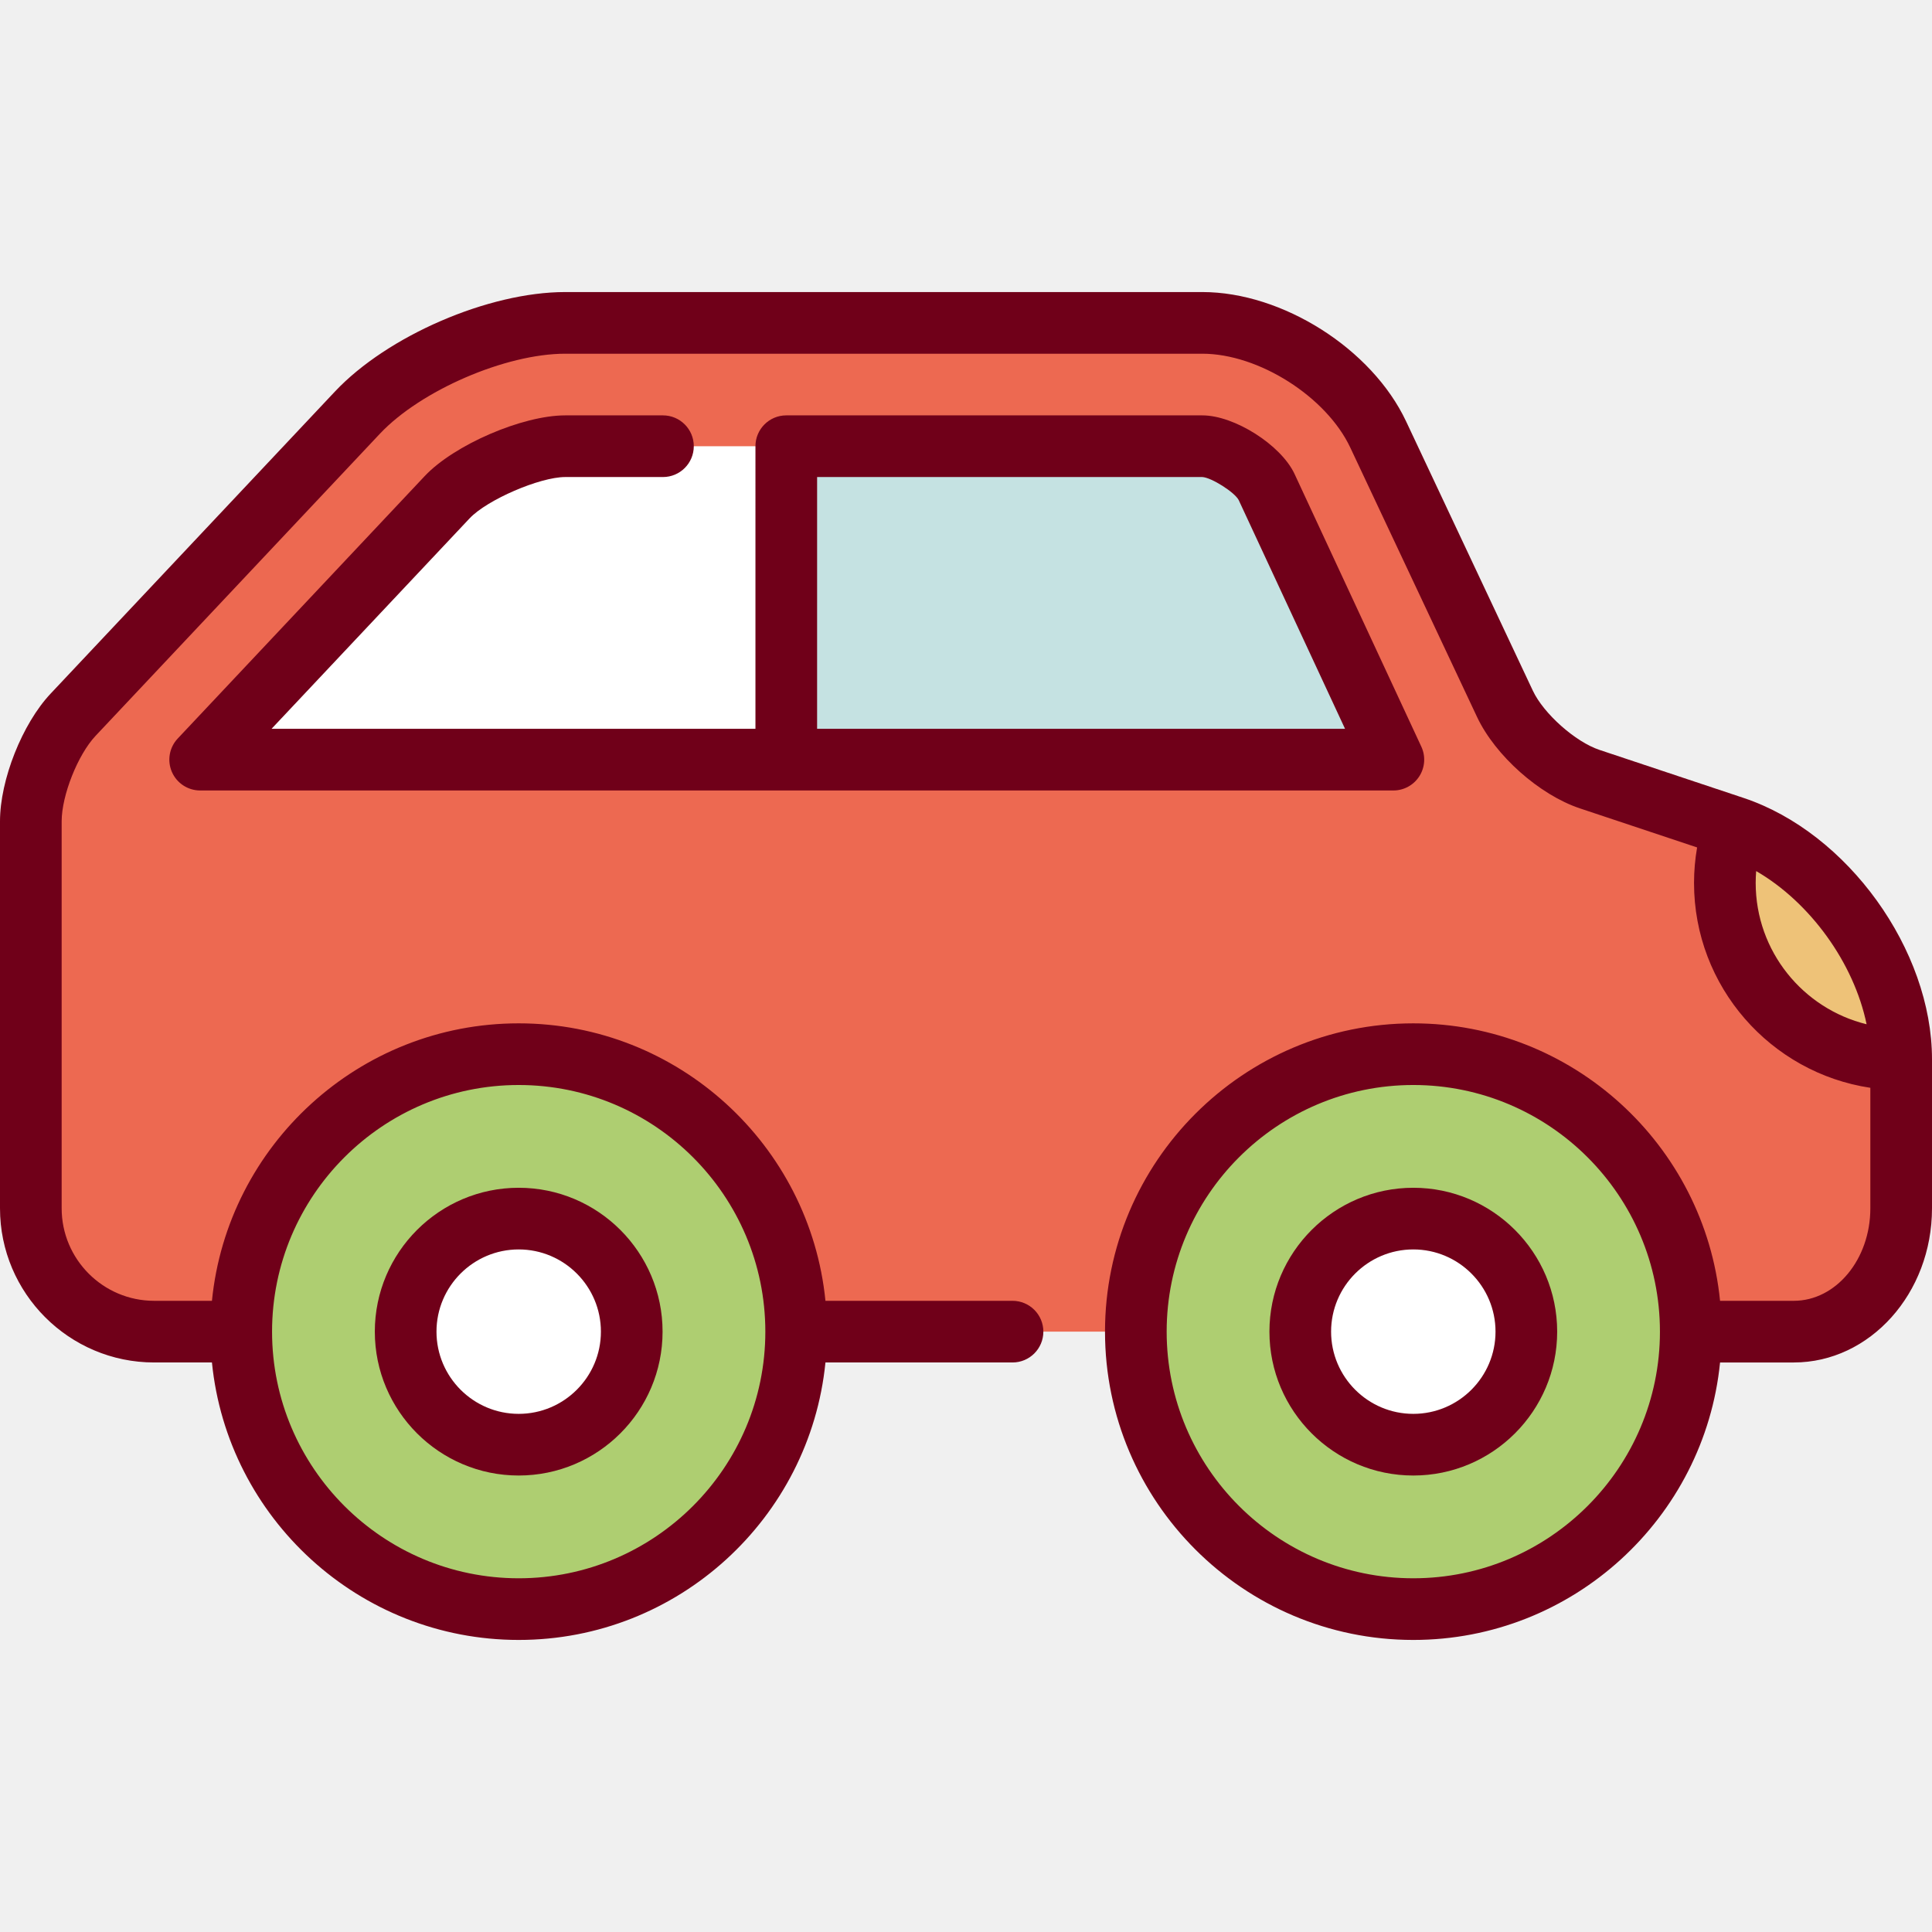
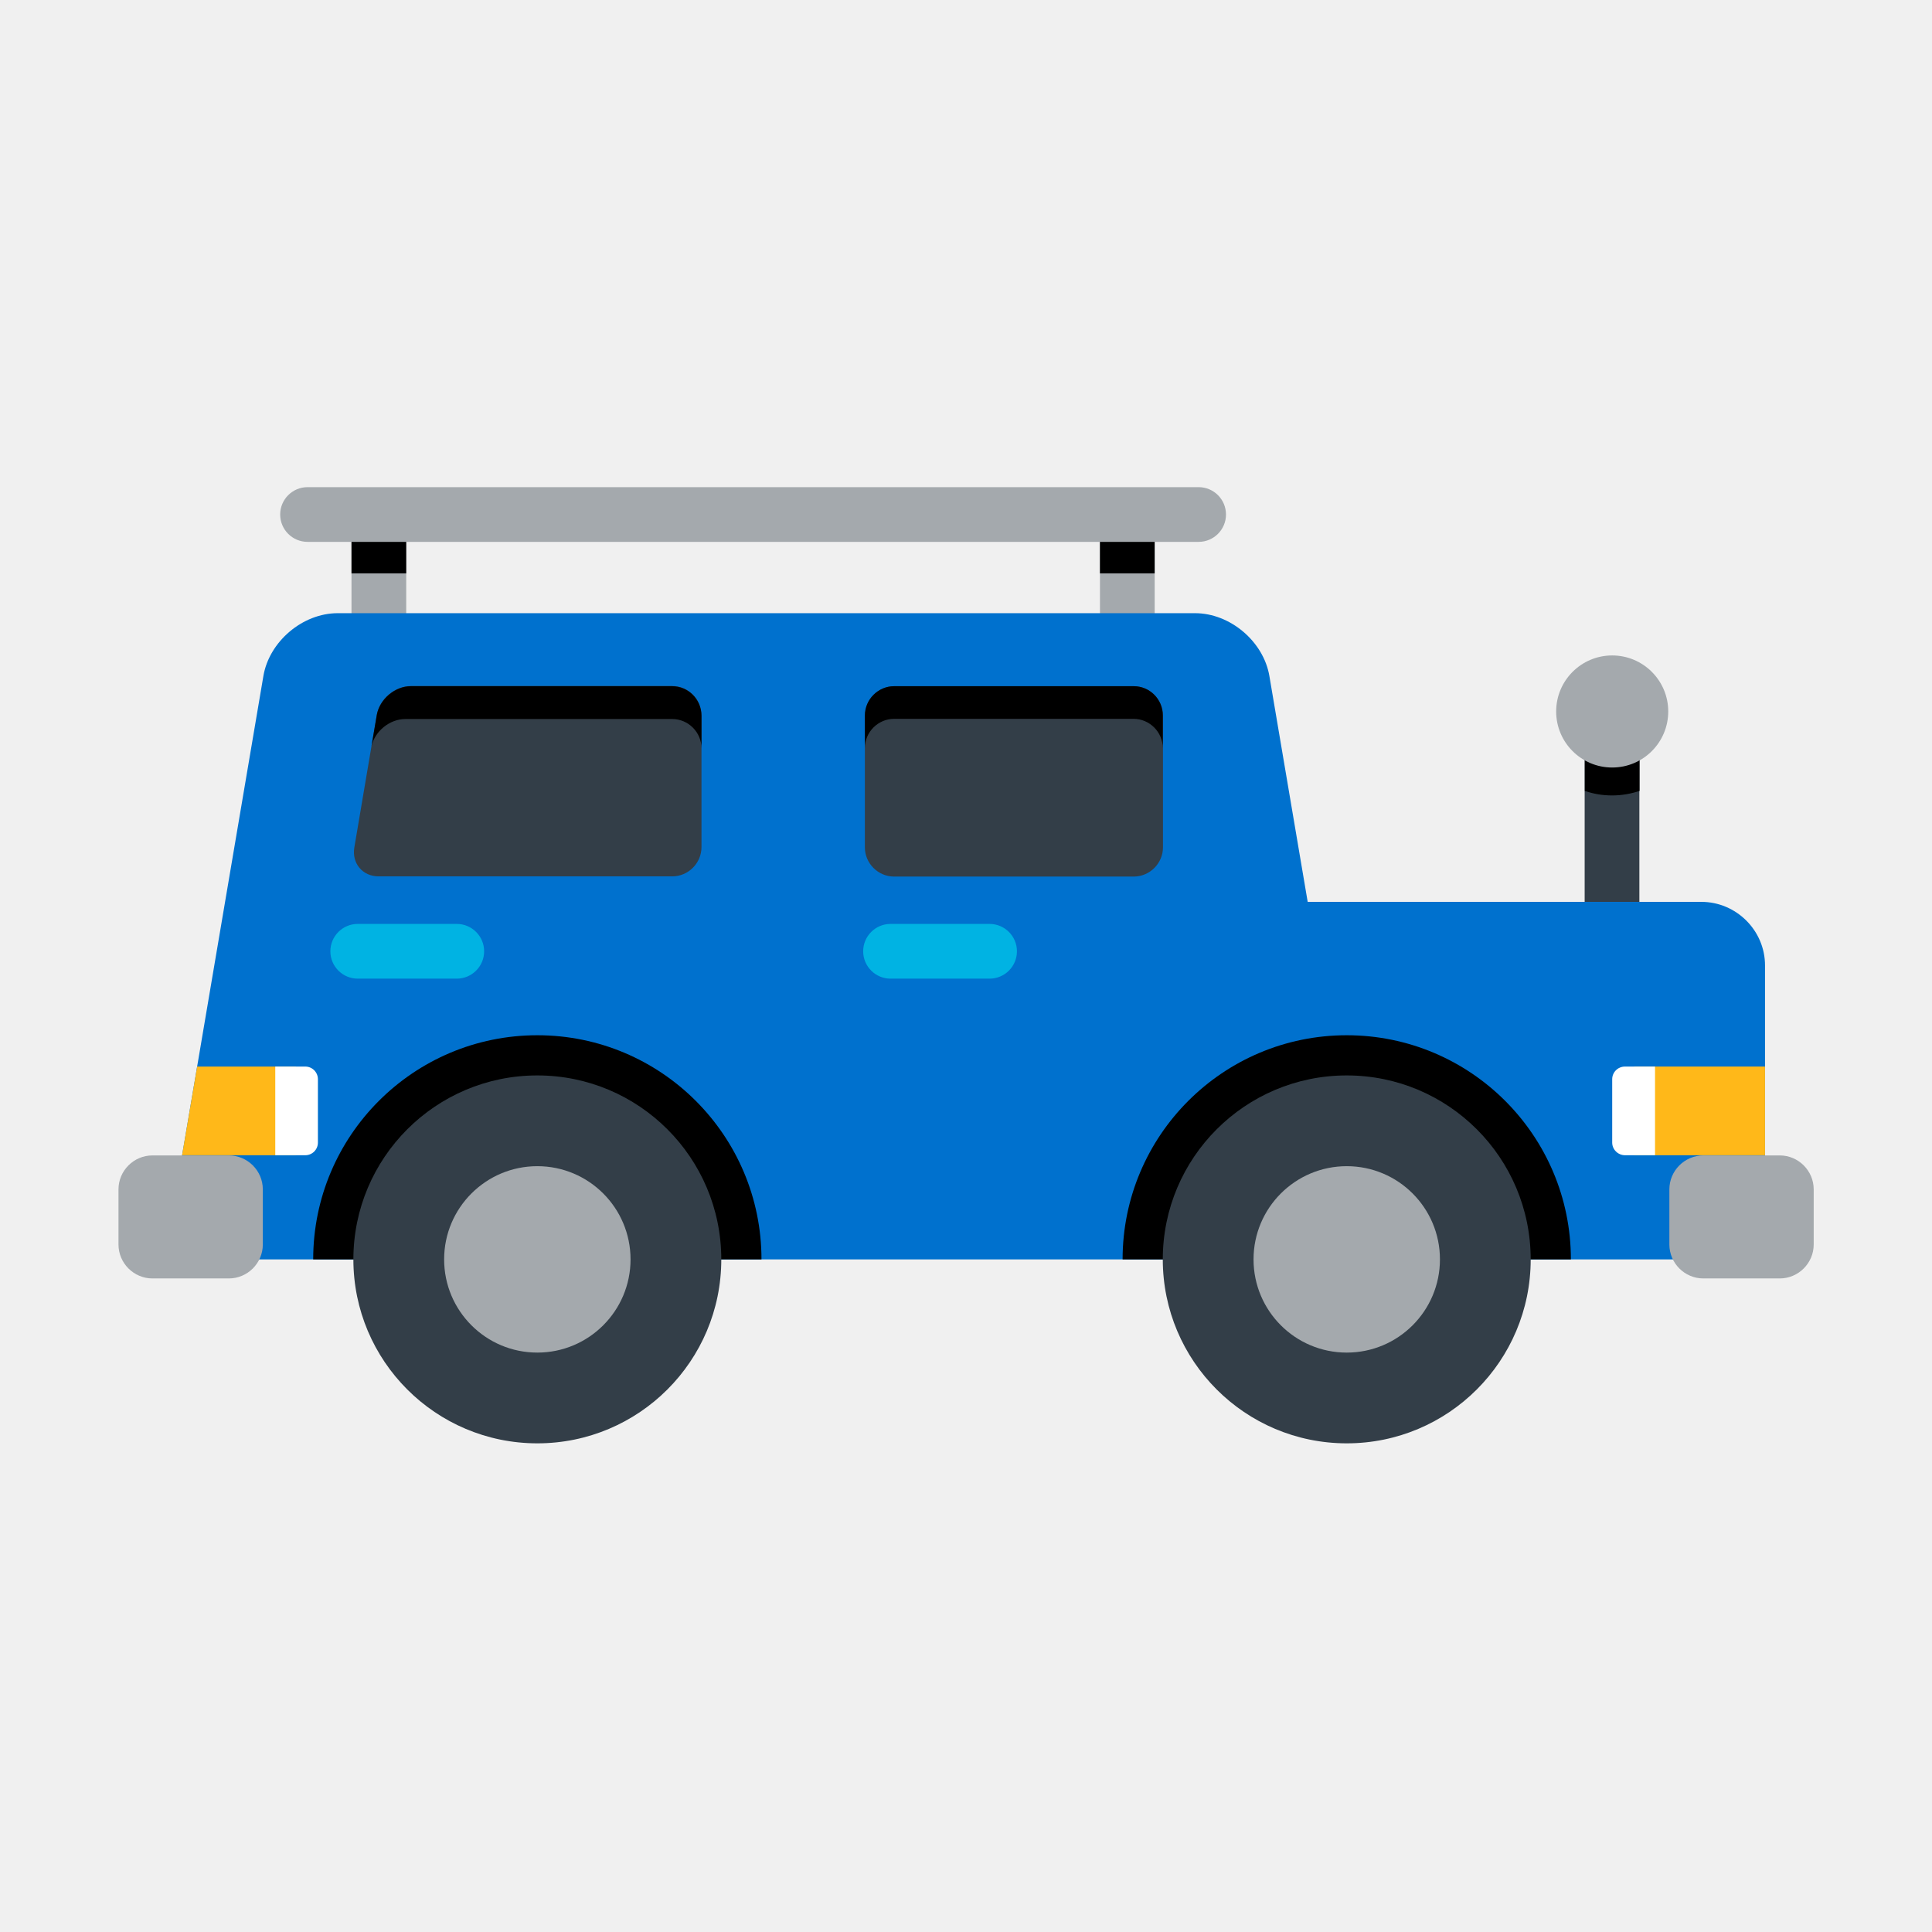
- <svg xmlns="http://www.w3.org/2000/svg" height="800px" width="800px" version="1.1" id="Layer_1" viewBox="0 0 512 512" xml:space="preserve">
-   <g>
-     <path style="fill:#FFFFFF;" d="M137.456,322.941c16.526,0,29.957,13.443,29.957,29.957c0,16.515-13.432,29.957-29.957,29.957   c-16.515,0-29.957-13.443-29.957-29.957C107.498,336.383,120.941,322.941,137.456,322.941z" />
-     <path style="fill:#FFFFFF;" d="M374.544,322.941c16.515,0,29.957,13.443,29.957,29.957c0,16.515-13.443,29.957-29.957,29.957   c-16.526,0-29.957-13.443-29.957-29.957C344.587,336.383,358.019,322.941,374.544,322.941z" />
-     <path style="fill:#FFFFFF;" d="M208.373,118.25v83.064H53.052l65.46-69.545c6.177-6.569,22.256-13.519,31.276-13.519H208.373z" />
-   </g>
-   <path style="fill:#C5E2E2;" d="M335.665,129.056l33.596,72.257H208.373V118.25h110.265  C323.998,118.25,333.388,124.208,335.665,129.056z" />
-   <path style="fill:#ED6951;" d="M457.107,233.994c0-5.164,0.839-10.12,2.386-14.772c0-0.011-38.204-12.746-38.204-12.746  c-8.53-2.832-18.628-11.82-22.463-19.946l-33.596-71.397c-7.647-16.264-28.618-29.565-46.592-29.565H149.787  c-17.974,0-42.757,10.708-55.078,23.803l-75.34,80.046c-6.155,6.547-11.199,19.249-11.199,28.236v102.563  c0,17.974,14.706,32.681,32.681,32.681h23.073c0-40.611,32.921-73.532,73.532-73.532s73.532,32.921,73.532,73.532h90.025  c0-40.611,32.921-73.532,73.532-73.532s73.532,32.921,73.532,73.532c0,0,11.634,0,27.288,0s28.465-14.706,28.465-32.681v-39.5  C478.023,280.717,457.107,259.801,457.107,233.994z M53.052,201.314l65.46-69.545c6.177-6.569,22.256-13.519,31.276-13.519h168.851  c5.36,0,14.75,5.959,17.027,10.806l33.596,72.257H53.052z" />
-   <g>
-     <path style="fill:#AECE71;" d="M137.456,279.366c40.611,0,73.532,32.921,73.532,73.532s-32.921,73.532-73.532,73.532   s-73.532-32.921-73.532-73.532S96.844,279.366,137.456,279.366z M167.413,352.898c0-16.515-13.432-29.957-29.957-29.957   c-16.515,0-29.957,13.443-29.957,29.957c0,16.515,13.443,29.957,29.957,29.957C153.981,382.856,167.413,369.413,167.413,352.898z" />
-     <path style="fill:#AECE71;" d="M374.544,279.366c40.611,0,73.532,32.921,73.532,73.532s-32.921,73.532-73.532,73.532   s-73.532-32.921-73.532-73.532S333.933,279.366,374.544,279.366z M404.502,352.898c0-16.515-13.443-29.957-29.957-29.957   c-16.526,0-29.957,13.443-29.957,29.957c0,16.515,13.432,29.957,29.957,29.957C391.059,382.856,404.502,369.413,404.502,352.898z" />
-   </g>
-   <path style="fill:#EEC278;" d="M459.504,219.223c24.38,8.127,44.326,35.796,44.326,61.494c-25.807,0-46.723-20.916-46.723-46.723  C457.107,228.831,457.946,223.874,459.504,219.223z" />
-   <g>
-     <path style="fill:#700019;" d="M137.46,391.027c21.024,0,38.128-17.104,38.128-38.128c0-21.024-17.104-38.128-38.128-38.128   s-38.128,17.104-38.128,38.128C99.332,373.923,116.436,391.027,137.46,391.027z M137.46,331.112   c12.013,0,21.787,9.774,21.787,21.787s-9.774,21.787-21.787,21.787s-21.787-9.774-21.787-21.787S125.445,331.112,137.46,331.112z" />
-     <path style="fill:#700019;" d="M374.54,314.772c-21.024,0-38.128,17.104-38.128,38.128c0,21.024,17.104,38.128,38.128,38.128   c21.024,0,38.128-17.104,38.128-38.128C412.668,331.876,395.564,314.772,374.54,314.772z M374.54,374.686   c-12.013,0-21.787-9.774-21.787-21.787s9.774-21.787,21.787-21.787s21.787,9.774,21.787,21.787S386.555,374.686,374.54,374.686z" />
-     <path style="fill:#700019;" d="M149.787,126.419h25.904c4.513,0,8.17-3.658,8.17-8.17c0-4.512-3.657-8.17-8.17-8.17h-25.904   c-11.354,0-29.447,7.817-37.231,16.087l-65.458,69.55c-2.234,2.374-2.842,5.848-1.55,8.84c1.293,2.992,4.241,4.929,7.5,4.929   h316.21c2.791,0,5.387-1.424,6.888-3.777c1.5-2.352,1.697-5.308,0.521-7.838l-33.611-72.295   c-3.611-7.676-15.935-15.496-24.418-15.496H208.372c-4.513,0-8.17,3.658-8.17,8.17l-0.001,74.896H71.959l52.496-55.78   C129.077,132.454,143.046,126.419,149.787,126.419z M216.542,126.419h102.073c2.4,0.112,8.543,4.01,9.64,6.08l28.196,60.646   h-139.91L216.542,126.419z" />
-     <path style="fill:#700019;" d="M512,280.719c0-29.011-22.392-60.077-49.913-69.251c-0.019-0.007-38.213-12.738-38.213-12.738   c-6.377-2.125-14.789-9.599-17.651-15.68l-33.596-71.391c-9.041-19.212-32.755-34.262-53.989-34.262H149.787   c-20.305,0-47.112,11.582-61.028,26.369l-75.338,80.048C5.895,191.811,0,206.674,0,217.655v102.563   c0,22.526,18.325,40.851,40.851,40.851h15.316c4.112,41.228,38.999,73.532,81.293,73.532s77.18-32.304,81.293-73.532h49.576   c4.513,0,8.17-3.658,8.17-8.17c0-4.512-3.657-8.17-8.17-8.17h-49.576c-4.112-41.228-38.999-73.532-81.293-73.532   s-77.18,32.304-81.293,73.532H40.851c-13.515,0-24.511-10.995-24.511-24.511V217.655c0-6.856,4.28-17.648,8.979-22.64l75.339-80.05   c10.829-11.507,33.328-21.227,49.129-21.227h168.851c14.905,0,32.857,11.393,39.203,24.879l33.596,71.391   c4.816,10.235,16.539,20.649,27.268,24.225l31.045,10.348c-0.536,3.095-0.815,6.241-0.815,9.414   c0,27.493,20.317,50.326,46.725,54.284v31.94c0,13.516-9.104,24.511-20.296,24.511h-19.531   c-4.112-41.228-38.999-73.532-81.293-73.532c-45.051,0-81.702,36.652-81.702,81.702s36.652,81.702,81.702,81.702   c42.293,0,77.18-32.304,81.293-73.532h19.531c20.201,0,36.636-18.325,36.636-40.851L512,280.719L512,280.719z M137.46,287.538   c36.04,0,65.362,29.321,65.362,65.362s-29.321,65.362-65.362,65.362s-65.362-29.321-65.362-65.362S101.42,287.538,137.46,287.538z    M374.54,418.261c-36.04,0-65.362-29.321-65.362-65.362s29.321-65.362,65.362-65.362s65.362,29.321,65.362,65.362   S410.58,418.261,374.54,418.261z M465.275,233.995c0-1.056,0.044-2.107,0.127-3.152c14.336,8.309,25.913,24.369,29.265,40.596   C477.819,267.317,465.275,252.097,465.275,233.995z" />
-   </g>
+ <svg xmlns="http://www.w3.org/2000/svg" width="800px" height="800px" viewBox="0 0 1024 1024" class="icon" version="1.1">
+   <path d="M200.8 353.9c-8 0-14.5-6.5-14.5-14.5v-60.9c0-8 6.5-14.5 14.5-14.5s14.5 6.5 14.5 14.5v60.9c0 8-6.5 14.5-14.5 14.5z" fill="#A4A9AD" />
+   <path d="M200.8 263.9c-8 0-14.5 6.5-14.5 14.5v25.5h29v-25.5c0-8-6.5-14.5-14.5-14.5z" fill="" />
+   <path d="M597.5 353.9c-8 0-14.5-6.5-14.5-14.5v-60.9c0-8 6.5-14.5 14.5-14.5s14.5 6.5 14.5 14.5v60.9c0 8-6.4 14.5-14.5 14.5z" fill="#A4A9AD" />
+   <path d="M597.5 263.9c-8 0-14.5 6.5-14.5 14.5v25.5h29v-25.5c0-8-6.4-14.5-14.5-14.5z" fill="" />
+   <path d="M635.3 287.2H163c-8 0-14.5-6.5-14.5-14.5s6.5-14.5 14.5-14.5h472.3c8 0 14.5 6.5 14.5 14.5s-6.5 14.5-14.5 14.5z" fill="#A4A9AD" />
+   <path d="M839.9 390h29v91.6h-29z" fill="#333E48" />
+   <path d="M840 390v29.2c4.6 1.6 9.4 2.4 14.5 2.4s10-0.9 14.5-2.4V390h-29z" fill="" />
+   <path d="M854.5 377.1m-29.7 0a29.7 29.7 0 1 0 59.4 0 29.7 29.7 0 1 0-59.4 0Z" fill="#A4A9AD" />
+   <path d="M901.7 478H693.1l-20.3-119.7C669.7 340 652 325 633.4 325H179c-18.6 0-36.3 15-39.4 33.3L92.8 634.2c-3.1 18.3 9.5 33.3 28.1 33.3h780.8c18.6 0 33.8-15.2 33.8-33.8v-122c0-18.5-15.2-33.7-33.8-33.7z" fill="#0071CE" />
+   <path d="M866.2 565.3h69.3v47h-69.3z" fill="#FFB819" />
+   <path d="M877.2 612.3h-15.9c-3.7 0-6.8-3-6.8-6.7V572c0-3.7 3-6.7 6.8-6.7h15.9v47z" fill="#FFFFFF" />
+   <path d="M104.5 565.3l-8 47h60.3v-47z" fill="#FFB819" />
+   <path d="M145.9 612.3h15.9c3.7 0 6.7-3 6.7-6.7V572c0-3.7-3-6.7-6.7-6.7h-15.9v47z" fill="#FFFFFF" />
+   <path d="M403.6 667.5c0-65.6-53.2-118.8-118.8-118.8S166 601.9 166 667.5h237.6z" fill="" />
+   <path d="M284.8 667.5m-97.5 0a97.5 97.5 0 1 0 195 0 97.5 97.5 0 1 0-195 0Z" fill="#333E48" />
+   <path d="M284.8 667.5m-49.4 0a49.4 49.4 0 1 0 98.8 0 49.4 49.4 0 1 0-98.8 0Z" fill="#A4A9AD" />
+   <path d="M832.6 667.5c0-65.6-53.2-118.8-118.8-118.8S595 601.9 595 667.5h237.6z" fill="" />
+   <path d="M713.8 667.5m-97.5 0a97.5 97.5 0 1 0 195 0 97.5 97.5 0 1 0-195 0Z" fill="#333E48" />
+   <path d="M713.8 667.5m-49.4 0a49.4 49.4 0 1 0 98.8 0 49.4 49.4 0 1 0-98.8 0Z" fill="#A4A9AD" />
+   <path d="M961.3 659.6c0 9.9-8.1 18-18 18h-40.5c-9.9 0-18-8.1-18-18v-29.2c0-9.9 8.1-18 18-18h40.5c9.9 0 18 8.1 18 18v29.2zM139.3 659.6c0 9.9-8.1 18-18 18H80.8c-9.9 0-18-8.1-18-18v-29.2c0-9.9 8.1-18 18-18h40.5c9.9 0 18 8.1 18 18v29.2z" fill="#A4A9AD" />
+   <path d="M458.5 379.2c0-8.5 7-15.5 15.5-15.5h126.9c8.5 0 15.5 7 15.5 15.5v69.9c0 8.5-7 15.5-15.5 15.5h-127c-8.5 0-15.5-7-15.5-15.5v-69.9zM199.7 378.9c1.4-8.4 9.6-15.3 18.1-15.3h138.5c8.5 0 15.5 7 15.5 15.5V449c0 8.5-7 15.5-15.5 15.5H200.7c-8.5 0-14.3-6.9-12.9-15.3l11.9-70.3z" fill="#333E48" />
+   <path d="M524.5 518.7H472c-8 0-14.5-6.5-14.5-14.5s6.5-14.5 14.5-14.5h52.5c8 0 14.5 6.5 14.5 14.5s-6.5 14.5-14.5 14.5zM242.1 518.7h-52.5c-8 0-14.5-6.5-14.5-14.5s6.5-14.5 14.5-14.5h52.5c8 0 14.5 6.5 14.5 14.5s-6.5 14.5-14.5 14.5z" fill="#00B3E3" />
+   <path d="M600.9 363.7h-127c-8.5 0-15.5 7-15.5 15.5v17.3c0-8.5 7-15.5 15.5-15.5h126.9c8.5 0 15.5 7 15.5 15.5v-17.3c0-8.6-6.9-15.5-15.4-15.5zM356.2 363.7H217.8c-8.5 0-16.6 6.9-18.1 15.3l-2.8 16.5c1.8-8 9.7-14.4 17.9-14.4h141.5c8.5 0 15.5 7 15.5 15.5v-17.3c-0.1-8.7-7-15.6-15.6-15.6z" fill="" />
</svg>
